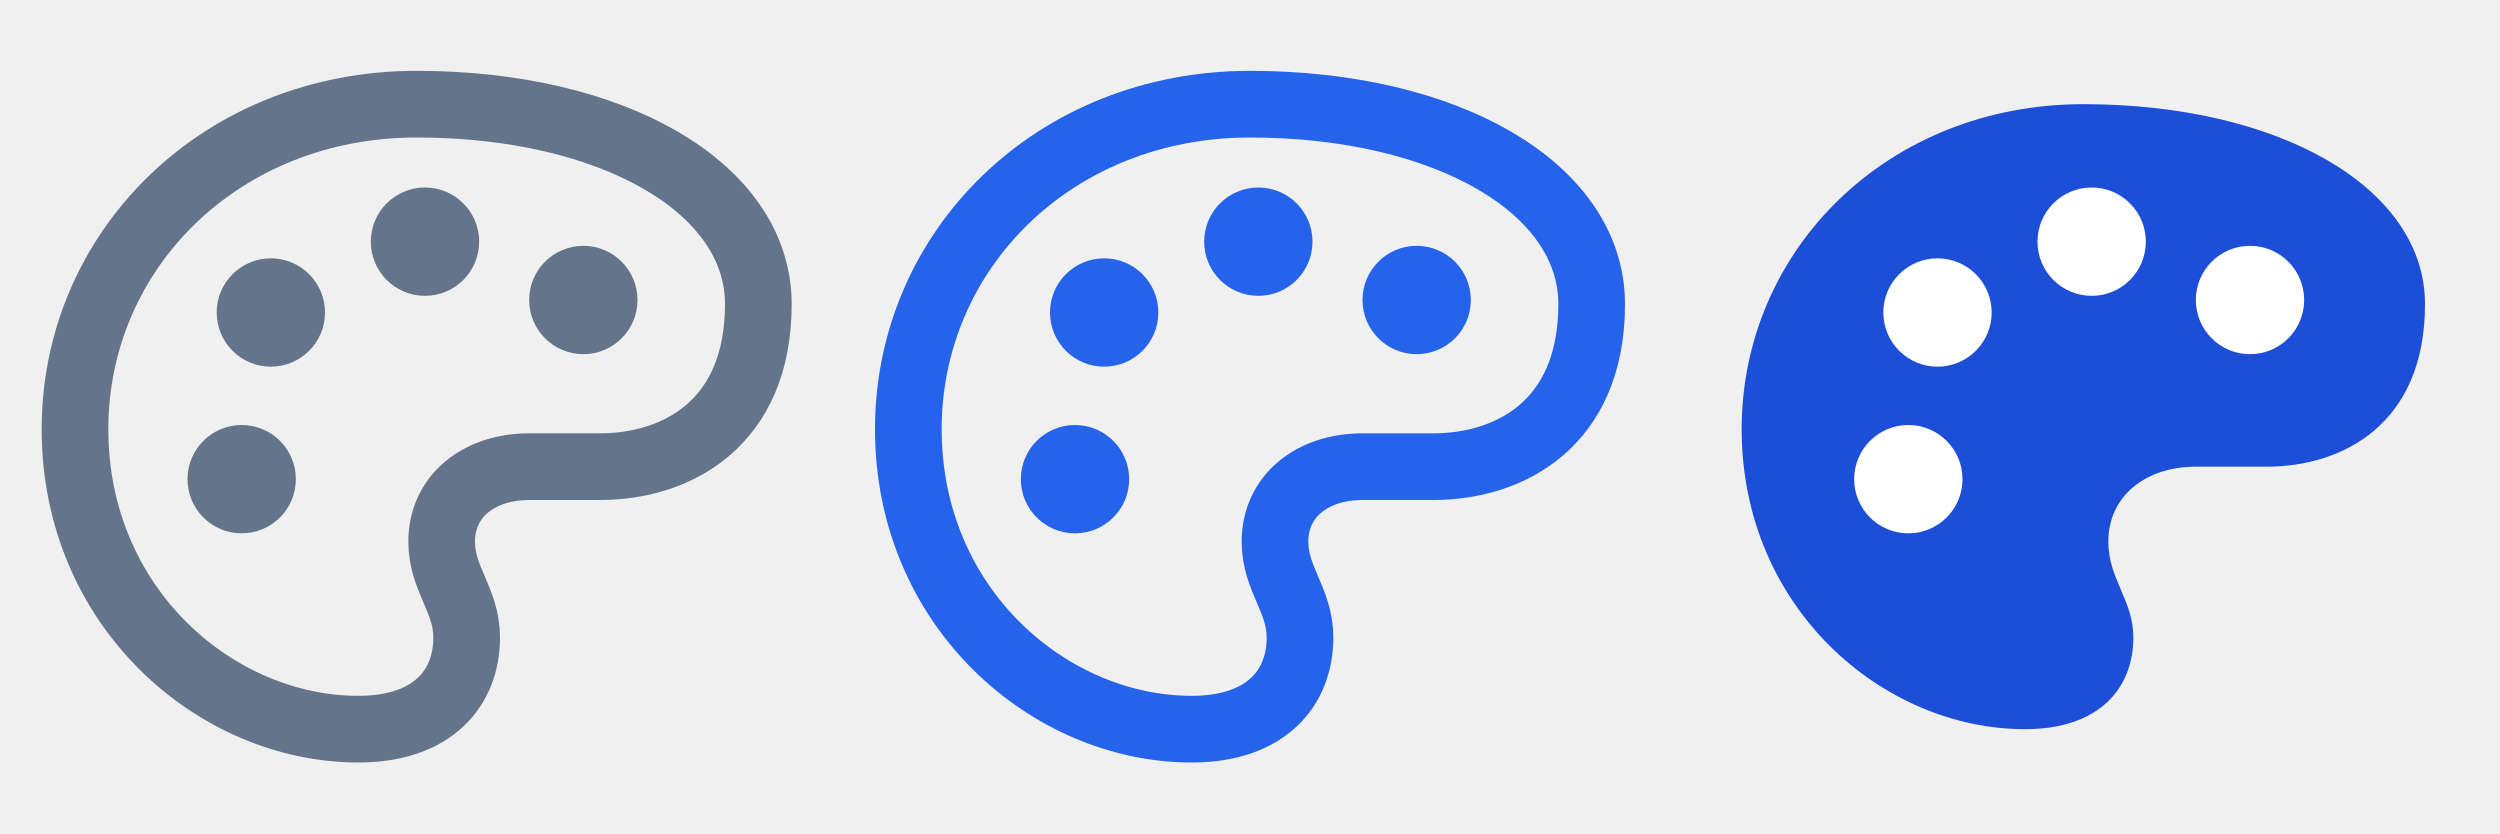
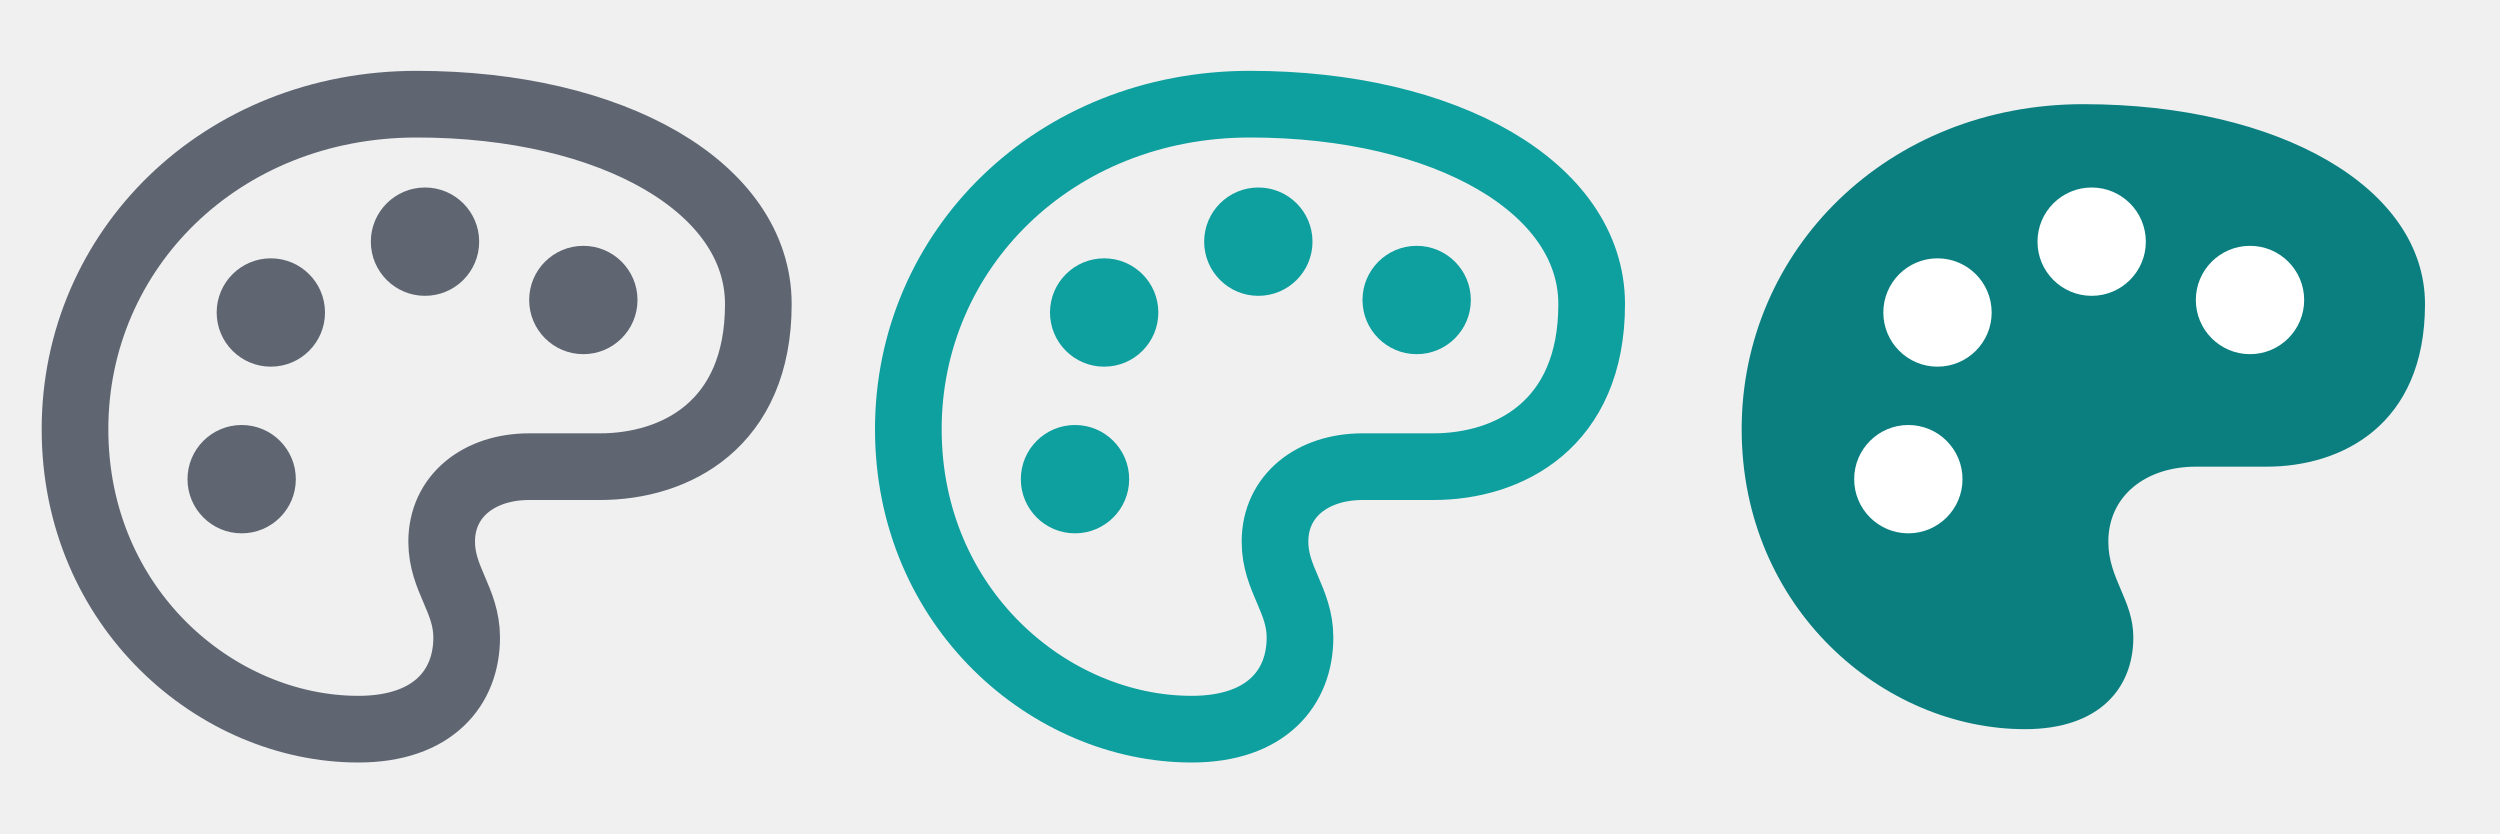
<svg xmlns="http://www.w3.org/2000/svg" width="60" height="20" viewBox="0 0 60 20">
  <g transform="translate(0,0)">
-     <path d="M10,2.5 C5.3,2.5 1.8,6 1.8,10.3 C1.8,14.6 5.2,17.5 8.6,17.5 C10.4,17.5 11.2,16.5 11.2,15.3 C11.2,14.4 10.6,13.9 10.6,13 C10.6,11.9 11.5,11.2 12.7,11.2 L14.4,11.2 C16.2,11.2 18.2,10.2 18.2,7.3 C18.2,4.5 14.7,2.5 10,2.5 Z" fill="none" stroke="#64748B" stroke-width="1.6" />
-     <circle cx="6.5" cy="7.5" r="1.3" fill="#64748B" />
-     <circle cx="10.2" cy="5.8" r="1.3" fill="#64748B" />
-     <circle cx="14" cy="7.2" r="1.3" fill="#64748B" />
-     <circle cx="5.8" cy="11.5" r="1.3" fill="#64748B" />
+     <path d="M10,2.5 C5.3,2.5 1.8,6 1.8,10.3 C1.8,14.6 5.2,17.5 8.6,17.5 C10.4,17.5 11.2,16.5 11.2,15.3 C11.2,14.4 10.6,13.9 10.6,13 C10.6,11.9 11.5,11.2 12.7,11.2 L14.4,11.2 C16.2,11.2 18.2,10.2 18.2,7.3 C18.2,4.5 14.7,2.5 10,2.5 Z" fill="none" stroke="#5F6672" stroke-width="1.6" />
+     <circle cx="6.5" cy="7.5" r="1.3" fill="#5F6672" />
+     <circle cx="10.2" cy="5.8" r="1.3" fill="#5F6672" />
+     <circle cx="14" cy="7.2" r="1.3" fill="#5F6672" />
+     <circle cx="5.8" cy="11.5" r="1.3" fill="#5F6672" />
  </g>
  <g transform="translate(20,0)">
-     <path d="M10,2.5 C5.3,2.5 1.8,6 1.8,10.3 C1.8,14.6 5.2,17.5 8.6,17.5 C10.4,17.5 11.2,16.5 11.2,15.3 C11.2,14.4 10.6,13.9 10.6,13 C10.6,11.9 11.5,11.2 12.7,11.2 L14.4,11.2 C16.2,11.2 18.2,10.2 18.2,7.3 C18.2,4.5 14.7,2.5 10,2.5 Z" fill="none" stroke="#2563EB" stroke-width="1.6" />
-     <circle cx="6.5" cy="7.5" r="1.3" fill="#2563EB" />
-     <circle cx="10.2" cy="5.8" r="1.3" fill="#2563EB" />
-     <circle cx="14" cy="7.2" r="1.3" fill="#2563EB" />
-     <circle cx="5.8" cy="11.5" r="1.3" fill="#2563EB" />
+     <path d="M10,2.5 C5.3,2.5 1.8,6 1.8,10.3 C1.8,14.6 5.2,17.5 8.6,17.5 C10.4,17.5 11.2,16.5 11.2,15.3 C11.2,14.4 10.6,13.9 10.6,13 C10.6,11.9 11.5,11.2 12.7,11.2 L14.4,11.2 C16.2,11.2 18.2,10.2 18.2,7.3 C18.2,4.5 14.7,2.5 10,2.5 Z" fill="none" stroke="#0E9F9F" stroke-width="1.6" />
+     <circle cx="6.5" cy="7.5" r="1.3" fill="#0E9F9F" />
+     <circle cx="10.2" cy="5.8" r="1.3" fill="#0E9F9F" />
+     <circle cx="14" cy="7.2" r="1.3" fill="#0E9F9F" />
+     <circle cx="5.8" cy="11.5" r="1.3" fill="#0E9F9F" />
  </g>
  <g transform="translate(40,0)">
-     <path d="M10,2.5 C5.3,2.5 1.8,6 1.8,10.3 C1.8,14.6 5.2,17.5 8.6,17.5 C10.4,17.5 11.2,16.5 11.2,15.3 C11.2,14.4 10.6,13.9 10.6,13 C10.6,11.9 11.5,11.2 12.7,11.2 L14.4,11.2 C16.2,11.2 18.2,10.2 18.2,7.3 C18.2,4.5 14.7,2.5 10,2.5 Z" fill="#1D4ED8" />
+     <path d="M10,2.5 C5.3,2.5 1.8,6 1.8,10.3 C1.8,14.6 5.2,17.5 8.6,17.5 C10.4,17.5 11.2,16.5 11.2,15.3 C11.2,14.4 10.6,13.9 10.6,13 C10.6,11.9 11.5,11.2 12.7,11.2 L14.4,11.2 C16.2,11.2 18.2,10.2 18.2,7.3 C18.2,4.5 14.7,2.5 10,2.5 Z" fill="#0B7F7F" />
    <circle cx="6.5" cy="7.5" r="1.3" fill="#FFFFFF" />
    <circle cx="10.2" cy="5.8" r="1.3" fill="#FFFFFF" />
    <circle cx="14" cy="7.2" r="1.3" fill="#FFFFFF" />
    <circle cx="5.8" cy="11.5" r="1.3" fill="#FFFFFF" />
  </g>
</svg>
